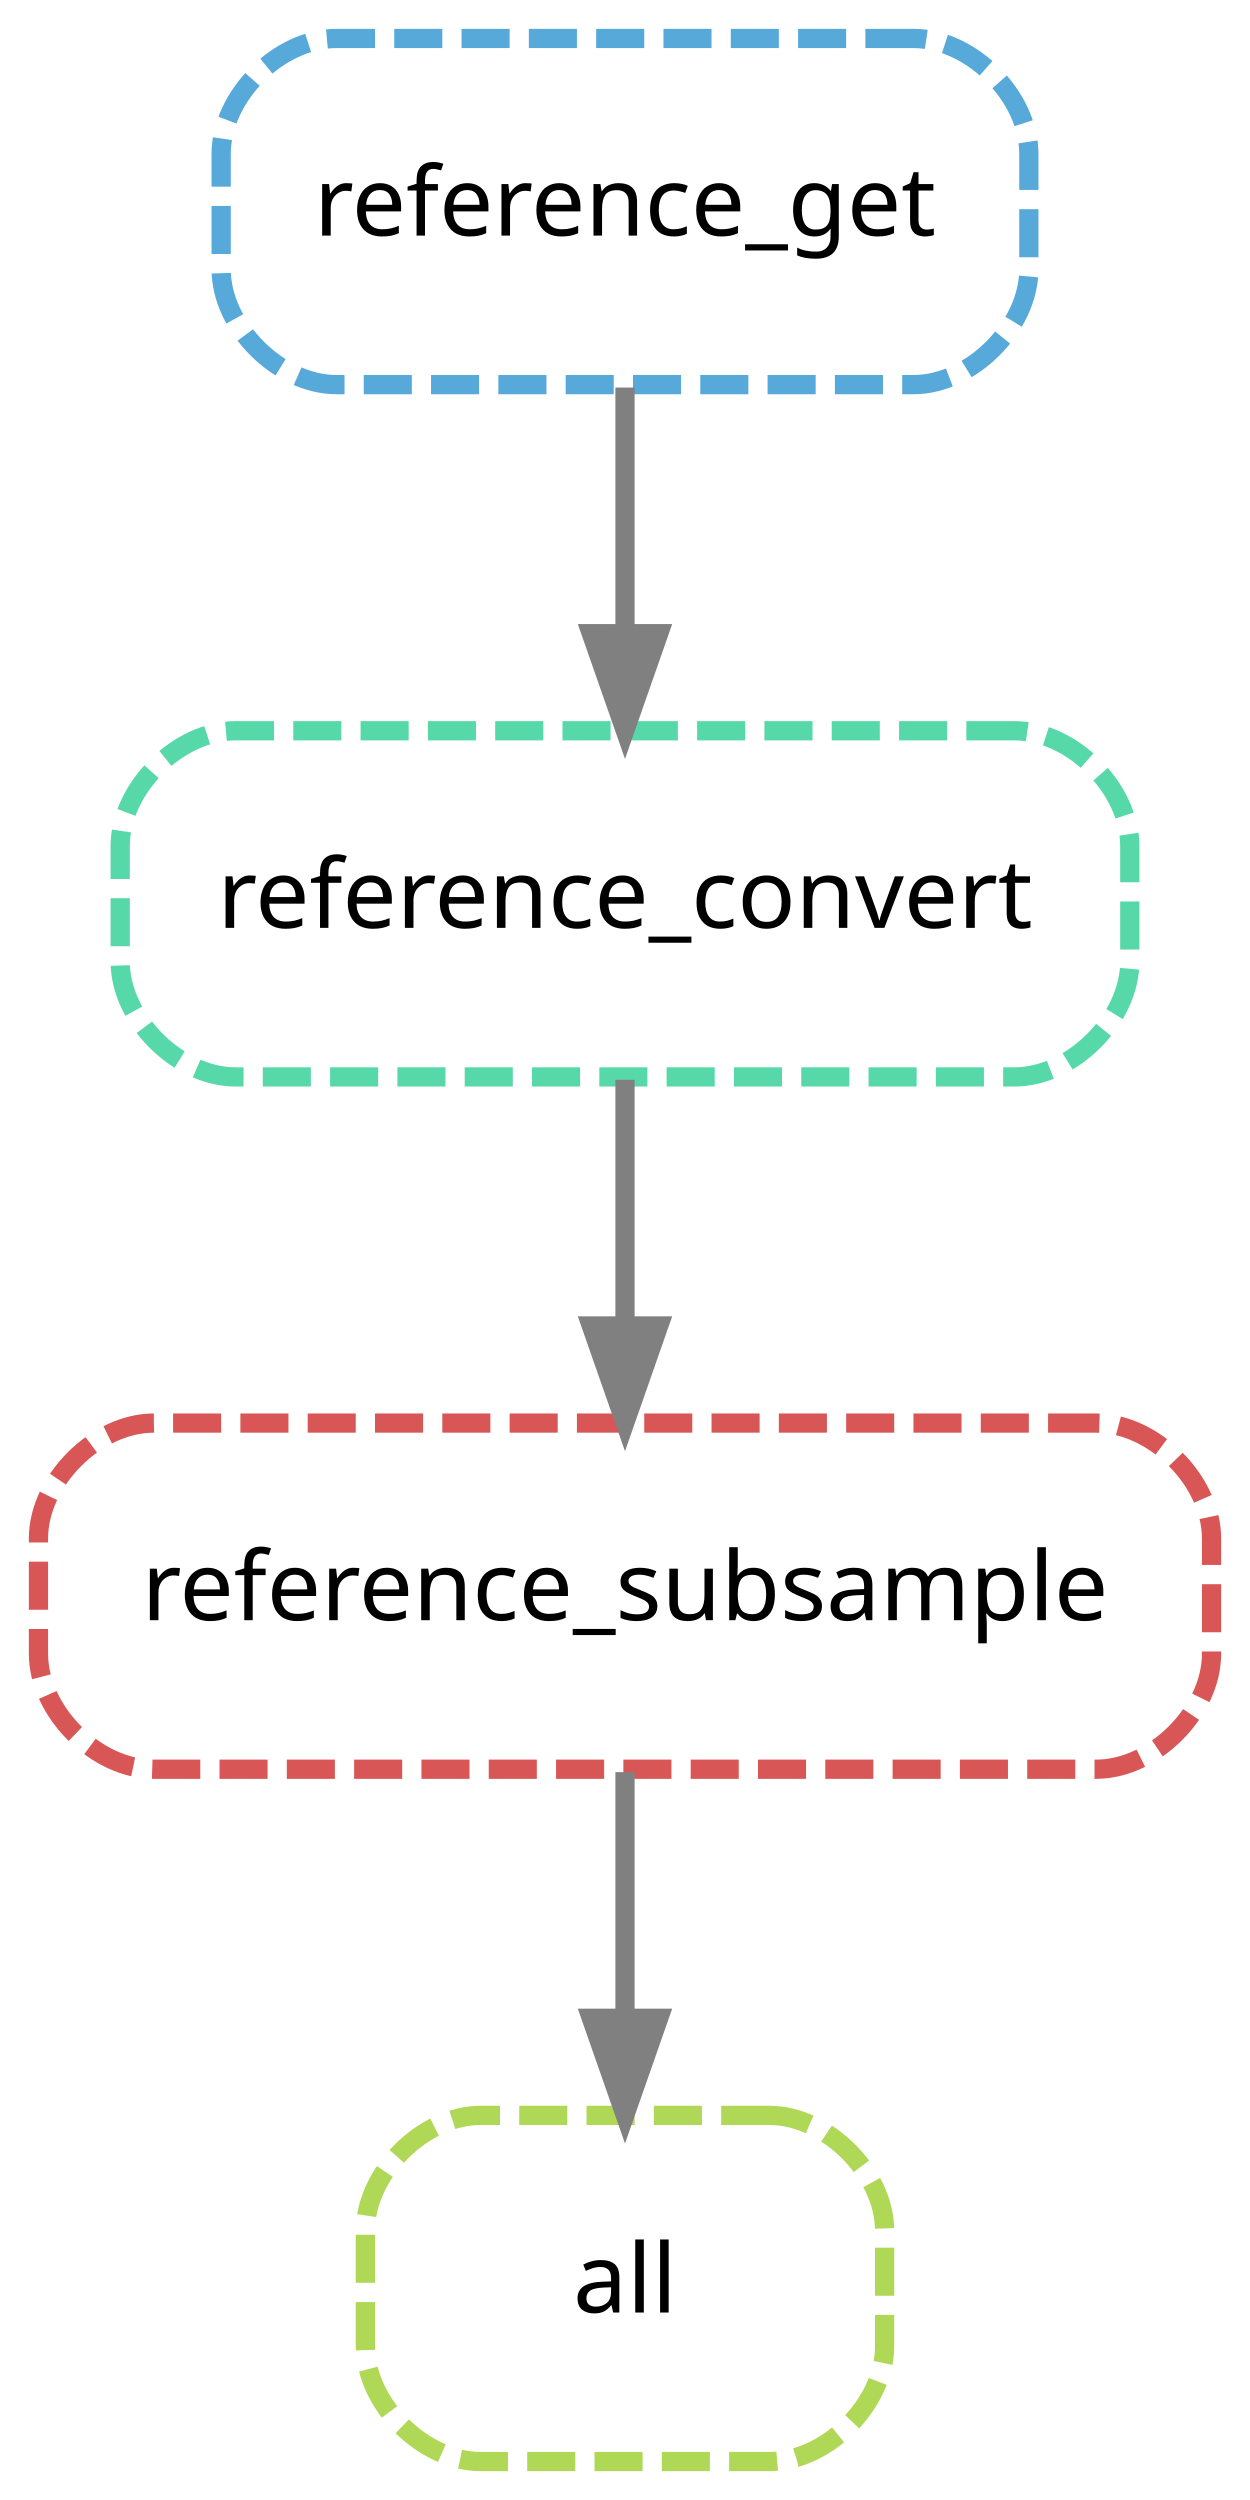
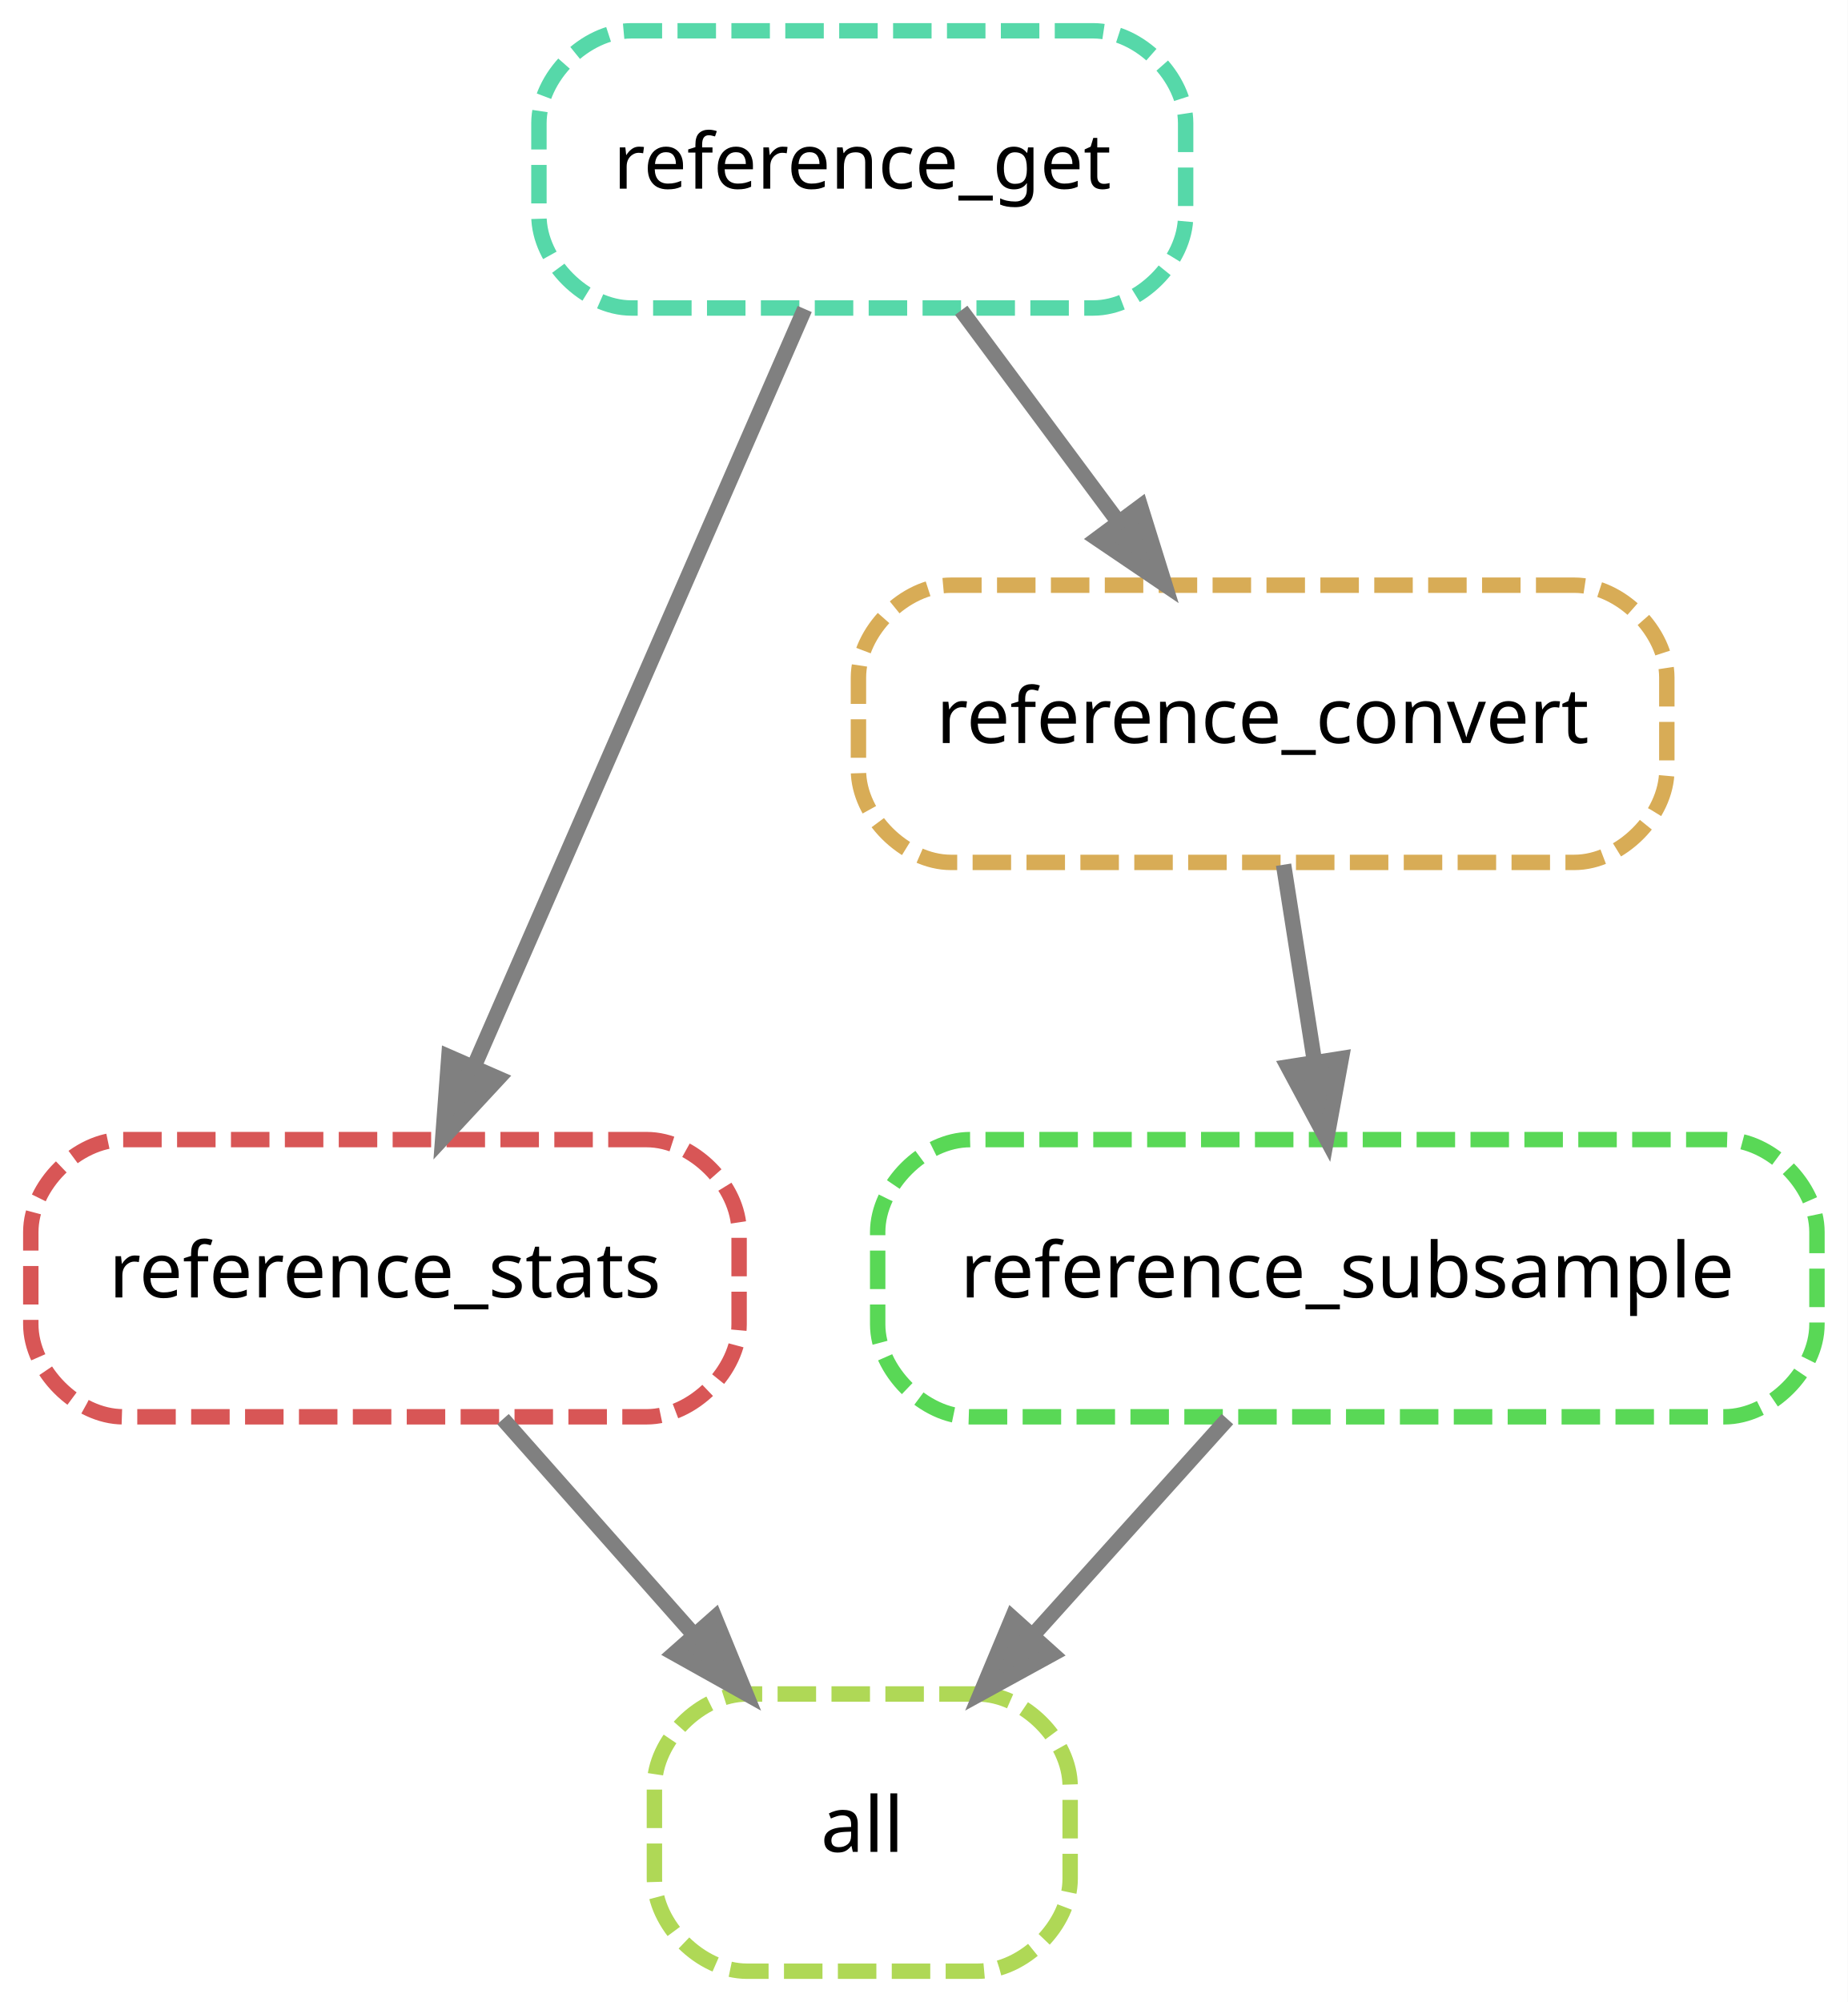
- <svg xmlns="http://www.w3.org/2000/svg" width="130pt" height="260pt" viewBox="0.00 0.00 130.00 260.00">
+ <svg xmlns="http://www.w3.org/2000/svg" width="240pt" height="260pt" viewBox="0.00 0.00 240.00 260.00">
  <g id="graph0" class="graph" transform="scale(1 1) rotate(0) translate(4 256)">
-     <polygon fill="white" stroke="transparent" points="-4,4 -4,-256 126,-256 126,4 -4,4" />
+     <polygon fill="white" stroke="transparent" points="-4,4 -4,-256 236,-256 236,4 -4,4" />
    <g id="node1" class="node">
-       <path fill="none" stroke="#afd856" stroke-width="2" stroke-dasharray="5,2" d="M76,-36C76,-36 46,-36 46,-36 40,-36 34,-30 34,-24 34,-24 34,-12 34,-12 34,-6 40,0 46,0 46,0 76,0 76,0 82,0 88,-6 88,-12 88,-12 88,-24 88,-24 88,-30 82,-36 76,-36" />
-       <text text-anchor="middle" x="61" y="-15.5" font-family="sans" font-size="10.00">all</text>
+       <path fill="none" stroke="#afd856" stroke-width="2" stroke-dasharray="5,2" d="M123,-36C123,-36 93,-36 93,-36 87,-36 81,-30 81,-24 81,-24 81,-12 81,-12 81,-6 87,0 93,0 93,0 123,0 123,0 129,0 135,-6 135,-12 135,-12 135,-24 135,-24 135,-30 129,-36 123,-36" />
+       <text text-anchor="middle" x="108" y="-15.5" font-family="sans" font-size="10.00">all</text>
    </g>
    <g id="node2" class="node">
-       <path fill="none" stroke="#d85656" stroke-width="2" stroke-dasharray="5,2" d="M110,-108C110,-108 12,-108 12,-108 6,-108 0,-102 0,-96 0,-96 0,-84 0,-84 0,-78 6,-72 12,-72 12,-72 110,-72 110,-72 116,-72 122,-78 122,-84 122,-84 122,-96 122,-96 122,-102 116,-108 110,-108" />
-       <text text-anchor="middle" x="61" y="-87.5" font-family="sans" font-size="10.00">reference_subsample</text>
+       <path fill="none" stroke="#d85656" stroke-width="2" stroke-dasharray="5,2" d="M80,-108C80,-108 12,-108 12,-108 6,-108 0,-102 0,-96 0,-96 0,-84 0,-84 0,-78 6,-72 12,-72 12,-72 80,-72 80,-72 86,-72 92,-78 92,-84 92,-84 92,-96 92,-96 92,-102 86,-108 80,-108" />
+       <text text-anchor="middle" x="46" y="-87.5" font-family="sans" font-size="10.00">reference_stats</text>
    </g>
    <g id="edge1" class="edge">
-       <path fill="none" stroke="grey" stroke-width="2" d="M61,-71.7C61,-63.98 61,-54.71 61,-46.11" />
-       <polygon fill="grey" stroke="grey" stroke-width="2" points="64.5,-46.1 61,-36.1 57.5,-46.1 64.5,-46.1" />
+       <path fill="none" stroke="grey" stroke-width="2" d="M61.33,-71.7C68.76,-63.3 77.82,-53.07 85.98,-43.86" />
+       <polygon fill="grey" stroke="grey" stroke-width="2" points="88.84,-45.91 92.85,-36.1 83.6,-41.27 88.84,-45.91" />
    </g>
    <g id="node3" class="node">
-       <path fill="none" stroke="#56d8a9" stroke-width="2" stroke-dasharray="5,2" d="M101.5,-180C101.5,-180 20.5,-180 20.5,-180 14.5,-180 8.5,-174 8.5,-168 8.5,-168 8.5,-156 8.5,-156 8.5,-150 14.5,-144 20.5,-144 20.5,-144 101.5,-144 101.5,-144 107.5,-144 113.5,-150 113.5,-156 113.5,-156 113.5,-168 113.5,-168 113.5,-174 107.5,-180 101.5,-180" />
-       <text text-anchor="middle" x="61" y="-159.5" font-family="sans" font-size="10.00">reference_convert</text>
+       <path fill="none" stroke="#59d856" stroke-width="2" stroke-dasharray="5,2" d="M220,-108C220,-108 122,-108 122,-108 116,-108 110,-102 110,-96 110,-96 110,-84 110,-84 110,-78 116,-72 122,-72 122,-72 220,-72 220,-72 226,-72 232,-78 232,-84 232,-84 232,-96 232,-96 232,-102 226,-108 220,-108" />
+       <text text-anchor="middle" x="171" y="-87.5" font-family="sans" font-size="10.00">reference_subsample</text>
    </g>
    <g id="edge2" class="edge">
-       <path fill="none" stroke="grey" stroke-width="2" d="M61,-143.7C61,-135.98 61,-126.71 61,-118.11" />
-       <polygon fill="grey" stroke="grey" stroke-width="2" points="64.5,-118.1 61,-108.1 57.5,-118.1 64.5,-118.1" />
+       <path fill="none" stroke="grey" stroke-width="2" d="M155.43,-71.7C147.8,-63.22 138.48,-52.86 130.12,-43.58" />
+       <polygon fill="grey" stroke="grey" stroke-width="2" points="132.69,-41.2 123.39,-36.1 127.48,-45.88 132.69,-41.2" />
    </g>
    <g id="node4" class="node">
-       <path fill="none" stroke="#56a9d8" stroke-width="2" stroke-dasharray="5,2" d="M91,-252C91,-252 31,-252 31,-252 25,-252 19,-246 19,-240 19,-240 19,-228 19,-228 19,-222 25,-216 31,-216 31,-216 91,-216 91,-216 97,-216 103,-222 103,-228 103,-228 103,-240 103,-240 103,-246 97,-252 91,-252" />
-       <text text-anchor="middle" x="61" y="-231.5" font-family="sans" font-size="10.00">reference_get</text>
+       <path fill="none" stroke="#56d8a9" stroke-width="2" stroke-dasharray="5,2" d="M138,-252C138,-252 78,-252 78,-252 72,-252 66,-246 66,-240 66,-240 66,-228 66,-228 66,-222 72,-216 78,-216 78,-216 138,-216 138,-216 144,-216 150,-222 150,-228 150,-228 150,-240 150,-240 150,-246 144,-252 138,-252" />
+       <text text-anchor="middle" x="108" y="-231.5" font-family="sans" font-size="10.00">reference_get</text>
    </g>
    <g id="edge3" class="edge">
-       <path fill="none" stroke="grey" stroke-width="2" d="M61,-215.7C61,-207.98 61,-198.71 61,-190.11" />
-       <polygon fill="grey" stroke="grey" stroke-width="2" points="64.5,-190.1 61,-180.1 57.5,-190.1 64.5,-190.1" />
+       <path fill="none" stroke="grey" stroke-width="2" d="M100.52,-215.87C89.86,-191.46 70.2,-146.43 57.63,-117.64" />
+       <polygon fill="grey" stroke="grey" stroke-width="2" points="60.71,-115.95 53.51,-108.19 54.3,-118.75 60.71,-115.95" />
+     </g>
+     <g id="node5" class="node">
+       <path fill="none" stroke="#d8ac56" stroke-width="2" stroke-dasharray="5,2" d="M200.5,-180C200.5,-180 119.5,-180 119.5,-180 113.5,-180 107.5,-174 107.5,-168 107.5,-168 107.5,-156 107.5,-156 107.5,-150 113.5,-144 119.5,-144 119.5,-144 200.5,-144 200.5,-144 206.5,-144 212.5,-150 212.5,-156 212.5,-156 212.5,-168 212.5,-168 212.5,-174 206.5,-180 200.5,-180" />
+       <text text-anchor="middle" x="160" y="-159.5" font-family="sans" font-size="10.00">reference_convert</text>
+     </g>
+     <g id="edge5" class="edge">
+       <path fill="none" stroke="grey" stroke-width="2" d="M120.85,-215.7C127.03,-207.39 134.54,-197.28 141.32,-188.14" />
+       <polygon fill="grey" stroke="grey" stroke-width="2" points="144.14,-190.22 147.29,-180.1 138.52,-186.04 144.14,-190.22" />
+     </g>
+     <g id="edge4" class="edge">
+       <path fill="none" stroke="grey" stroke-width="2" d="M162.72,-143.7C163.93,-135.98 165.39,-126.71 166.74,-118.11" />
+       <polygon fill="grey" stroke="grey" stroke-width="2" points="170.22,-118.53 168.31,-108.1 163.3,-117.44 170.22,-118.53" />
    </g>
  </g>
</svg>
